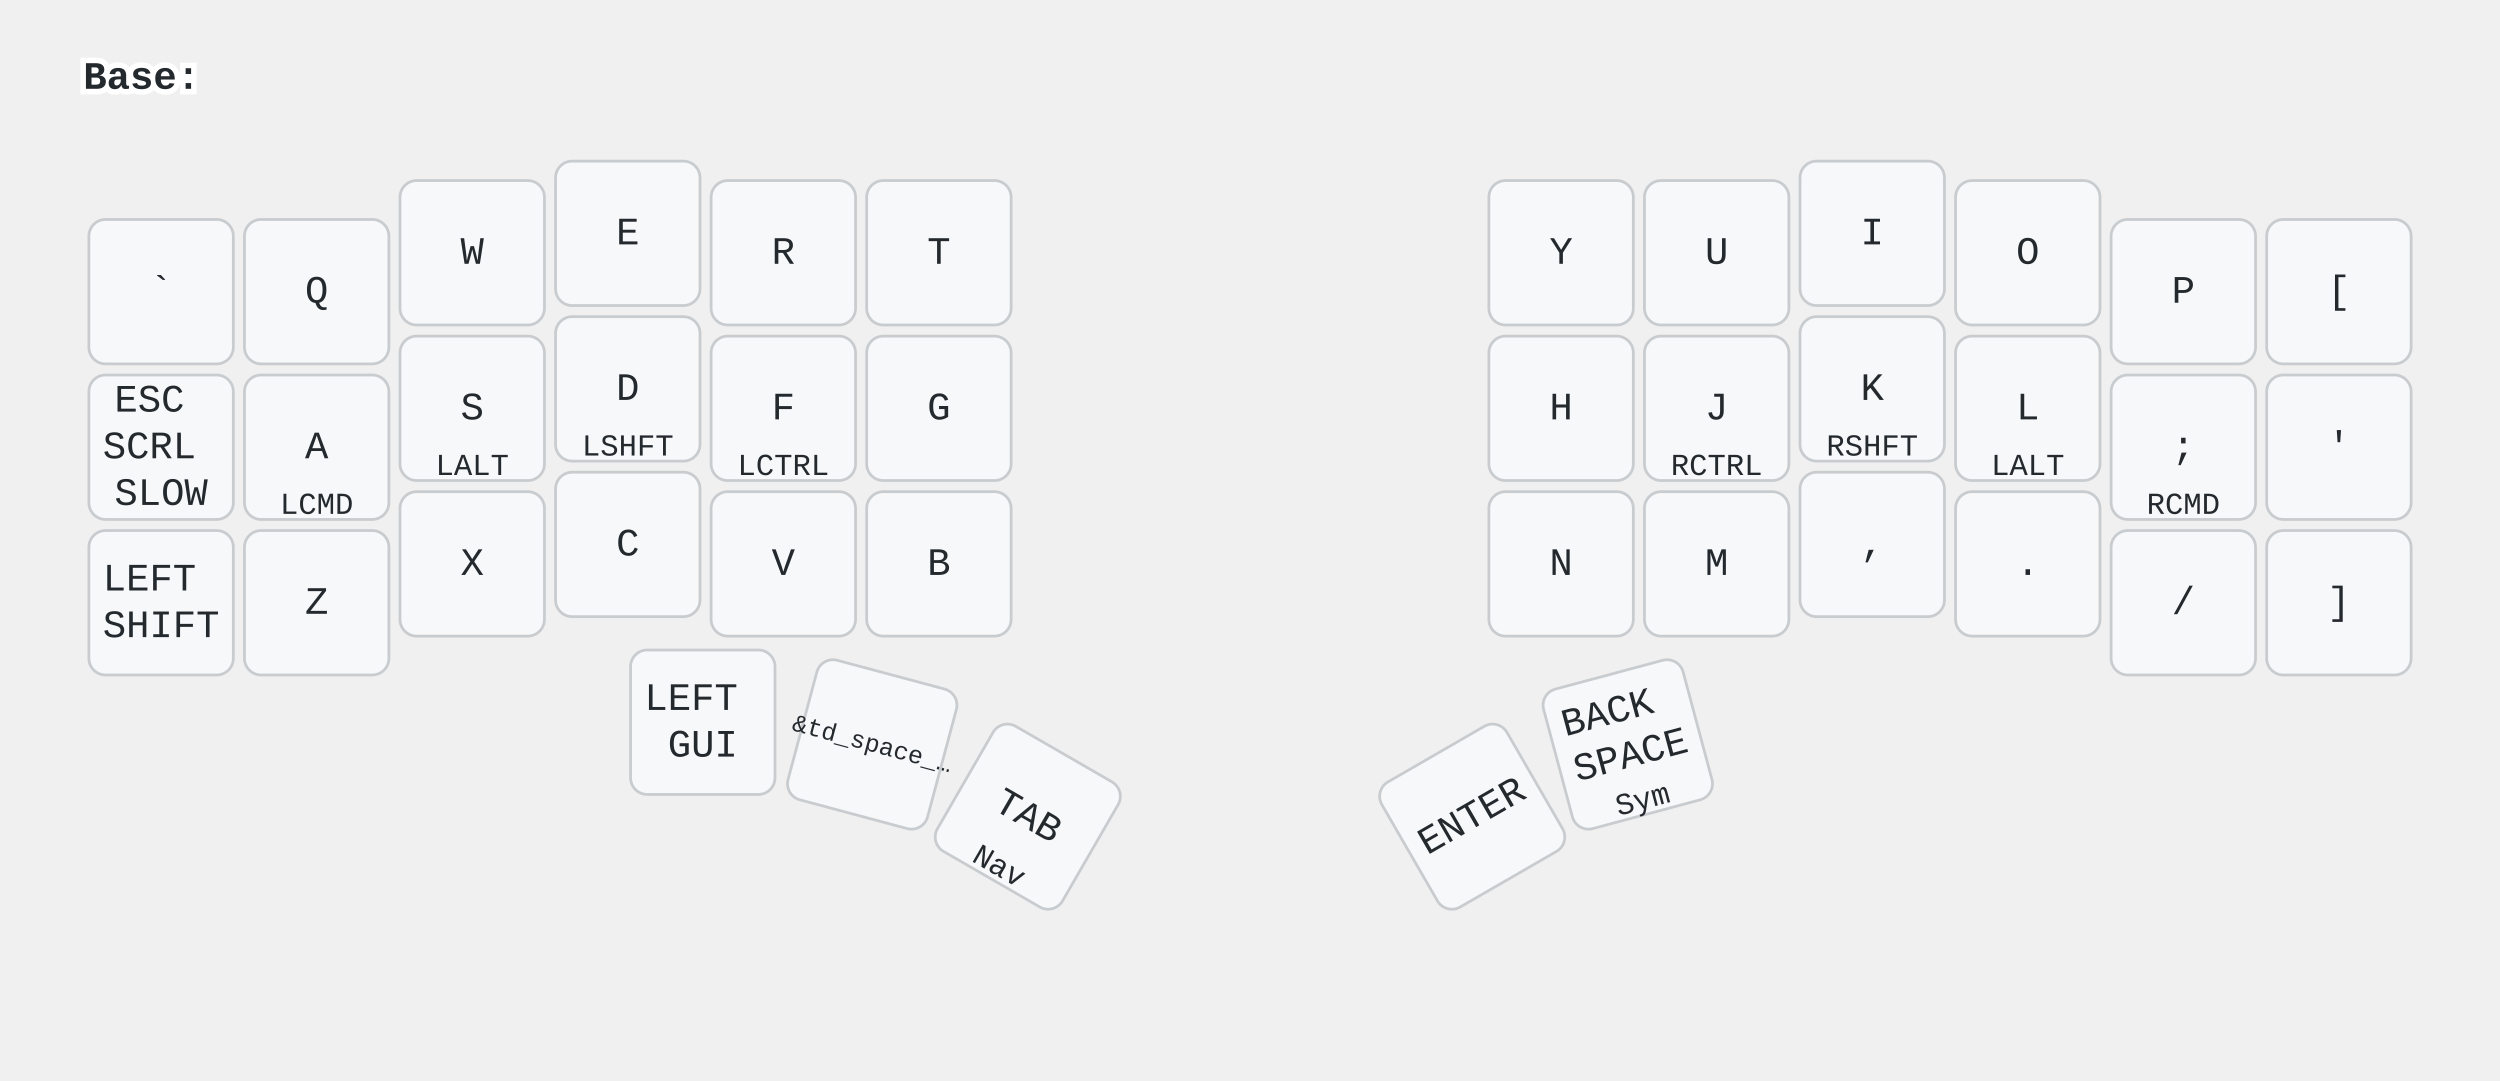
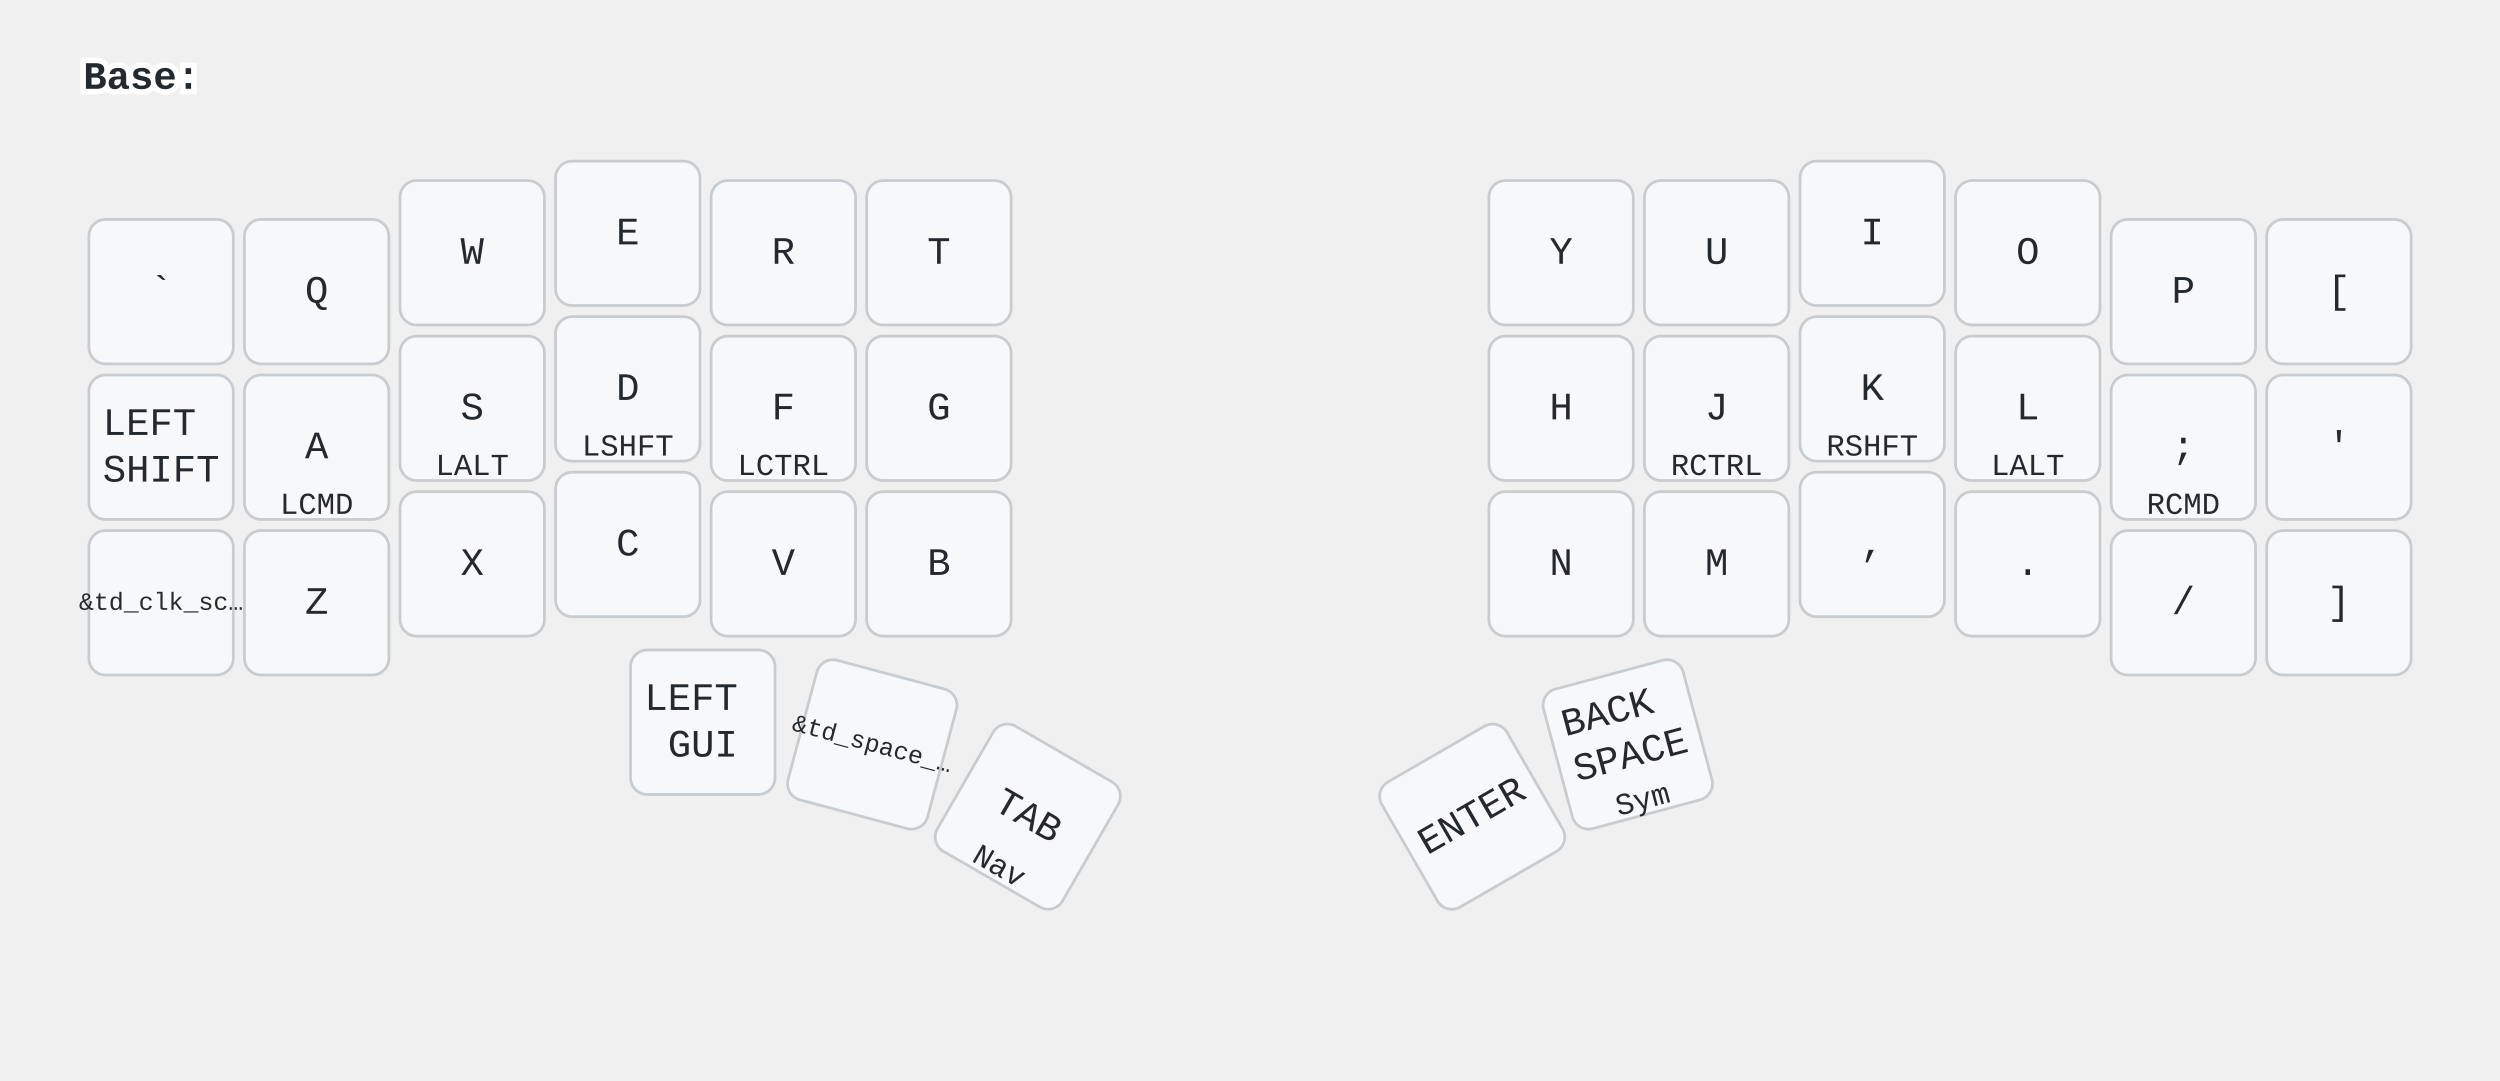
<svg xmlns="http://www.w3.org/2000/svg" width="900" height="389" viewBox="0 0 900 389" class="keymap">
  <style>/* inherit to force styles through use tags */
svg path {
    fill: inherit;
}

/* font and background color specifications */
svg.keymap {
    font-family: SFMono-Regular,Consolas,Liberation Mono,Menlo,monospace;
    font-size: 14px;
    font-kerning: normal;
    text-rendering: optimizeLegibility;
    fill: #24292e;
}

/* default key styling */
rect.key {
    fill: #f6f8fa;
}

rect.key, rect.combo {
    stroke: #c9cccf;
    stroke-width: 1;
}

/* default key side styling, only used is draw_key_sides is set */
rect.side {
    filter: brightness(90%);
}

/* color accent for combo boxes */
rect.combo, rect.combo-separate {
    fill: #cdf;
}

/* color accent for held keys */
rect.held, rect.combo.held {
    fill: #fdd;
}

/* color accent for ghost (optional) keys */
rect.ghost, rect.combo.ghost {
    stroke-dasharray: 4, 4;
    stroke-width: 2;
}

text {
    text-anchor: middle;
    dominant-baseline: middle;
}

/* styling for layer labels */
text.label {
    font-weight: bold;
    text-anchor: start;
    stroke: white;
    stroke-width: 4;
    paint-order: stroke;
}

/* styling for optional footer */
text.footer {
    text-anchor: end;
    dominant-baseline: auto;
    stroke: white;
    stroke-width: 4;
    paint-order: stroke;
}

/* styling for combo tap, and key non-tap label text */
text.combo, text.hold, text.shifted, text.left, text.right, text.tl, text.tr, text.bl, text.br {
    font-size: 11px;
}

text.hold, text.bl, text.br {
    text-anchor: middle;
    dominant-baseline: auto;
}

text.shifted, text.tl, text.tr {
    text-anchor: middle;
    dominant-baseline: hanging;
}

text.left, text.tl, text.bl {
    text-anchor: start;
}

text.right, text.tr, text.br {
    text-anchor: end;
}

text.layer-activator {
    text-decoration: underline;
}

/* styling for hold/shifted label text in combo box */
text.combo.hold, text.combo.shifted, text.combo.left, text.combo.right {
    font-size: 8px;
}

/* lighter symbol for transparent keys */
text.trans {
    fill: #7b7e81;
}

/* styling for combo dendrons */
path.combo {
    stroke-width: 1;
    stroke: gray;
    fill: none;
}

/* Start Tabler Icons Cleanup */
/* cannot use height/width with glyphs */
.icon-tabler &gt; path {
    fill: inherit;
    stroke: inherit;
    stroke-width: 2;
}
/* hide tabler's default box */
.icon-tabler &gt; path[stroke="none"][fill="none"] {
    visibility: hidden;
}
/* End Tabler Icons Cleanup */

@media (prefers-color-scheme: dark) {
svg.keymap { fill: #d1d6db; }
rect.key { fill: #3f4750; }
rect.key, rect.combo { stroke: #60666c; }
rect.combo, rect.combo-separate { fill: #1f3d7a; }
rect.held, rect.combo.held { fill: #854747; }
text.label, text.footer { stroke: black; }
text.trans { fill: #7e8184; }
path.combo { stroke: #7f7f7f; }

}</style>
  <g transform="translate(30, 0)" class="layer-Base">
    <text x="0" y="28" class="label" id="Base">Base:</text>
    <g transform="translate(0, 56)">
      <g transform="translate(28, 49)" class="key keypos-0">
        <rect rx="6" ry="6" x="-26" y="-26" width="52" height="52" class="key" />
        <text x="0" y="0" class="key tap">`</text>
      </g>
      <g transform="translate(84, 49)" class="key keypos-1">
        <rect rx="6" ry="6" x="-26" y="-26" width="52" height="52" class="key" />
        <text x="0" y="0" class="key tap">Q</text>
      </g>
      <g transform="translate(140, 35)" class="key keypos-2">
        <rect rx="6" ry="6" x="-26" y="-26" width="52" height="52" class="key" />
        <text x="0" y="0" class="key tap">W</text>
      </g>
      <g transform="translate(196, 28)" class="key keypos-3">
        <rect rx="6" ry="6" x="-26" y="-26" width="52" height="52" class="key" />
        <text x="0" y="0" class="key tap">E</text>
      </g>
      <g transform="translate(252, 35)" class="key keypos-4">
        <rect rx="6" ry="6" x="-26" y="-26" width="52" height="52" class="key" />
        <text x="0" y="0" class="key tap">R</text>
      </g>
      <g transform="translate(308, 35)" class="key keypos-5">
        <rect rx="6" ry="6" x="-26" y="-26" width="52" height="52" class="key" />
        <text x="0" y="0" class="key tap">T</text>
      </g>
      <g transform="translate(532, 35)" class="key keypos-6">
        <rect rx="6" ry="6" x="-26" y="-26" width="52" height="52" class="key" />
        <text x="0" y="0" class="key tap">Y</text>
      </g>
      <g transform="translate(588, 35)" class="key keypos-7">
        <rect rx="6" ry="6" x="-26" y="-26" width="52" height="52" class="key" />
        <text x="0" y="0" class="key tap">U</text>
      </g>
      <g transform="translate(644, 28)" class="key keypos-8">
        <rect rx="6" ry="6" x="-26" y="-26" width="52" height="52" class="key" />
        <text x="0" y="0" class="key tap">I</text>
      </g>
      <g transform="translate(700, 35)" class="key keypos-9">
        <rect rx="6" ry="6" x="-26" y="-26" width="52" height="52" class="key" />
        <text x="0" y="0" class="key tap">O</text>
      </g>
      <g transform="translate(756, 49)" class="key keypos-10">
        <rect rx="6" ry="6" x="-26" y="-26" width="52" height="52" class="key" />
        <text x="0" y="0" class="key tap">P</text>
      </g>
      <g transform="translate(812, 49)" class="key keypos-11">
        <rect rx="6" ry="6" x="-26" y="-26" width="52" height="52" class="key" />
        <text x="0" y="0" class="key tap">[</text>
      </g>
      <g transform="translate(28, 105)" class="key keypos-12">
        <rect rx="6" ry="6" x="-26" y="-26" width="52" height="52" class="key" />
        <text x="0" y="0" class="key tap">
-           <tspan x="0" dy="-1.2em">ESC</tspan>
-           <tspan x="0" dy="1.2em">SCRL</tspan>
-           <tspan x="0" dy="1.2em">SLOW</tspan>
+           <tspan x="0" dy="-0.6em">LEFT</tspan>
+           <tspan x="0" dy="1.2em">SHIFT</tspan>
        </text>
      </g>
      <g transform="translate(84, 105)" class="key keypos-13">
        <rect rx="6" ry="6" x="-26" y="-26" width="52" height="52" class="key" />
        <text x="0" y="0" class="key tap">A</text>
        <text x="0" y="24" class="key hold">LCMD</text>
      </g>
      <g transform="translate(140, 91)" class="key keypos-14">
        <rect rx="6" ry="6" x="-26" y="-26" width="52" height="52" class="key" />
        <text x="0" y="0" class="key tap">S</text>
        <text x="0" y="24" class="key hold">LALT</text>
      </g>
      <g transform="translate(196, 84)" class="key keypos-15">
        <rect rx="6" ry="6" x="-26" y="-26" width="52" height="52" class="key" />
        <text x="0" y="0" class="key tap">D</text>
        <text x="0" y="24" class="key hold">LSHFT</text>
      </g>
      <g transform="translate(252, 91)" class="key keypos-16">
        <rect rx="6" ry="6" x="-26" y="-26" width="52" height="52" class="key" />
        <text x="0" y="0" class="key tap">F</text>
        <text x="0" y="24" class="key hold">LCTRL</text>
      </g>
      <g transform="translate(308, 91)" class="key keypos-17">
        <rect rx="6" ry="6" x="-26" y="-26" width="52" height="52" class="key" />
        <text x="0" y="0" class="key tap">G</text>
      </g>
      <g transform="translate(532, 91)" class="key keypos-18">
        <rect rx="6" ry="6" x="-26" y="-26" width="52" height="52" class="key" />
        <text x="0" y="0" class="key tap">H</text>
      </g>
      <g transform="translate(588, 91)" class="key keypos-19">
        <rect rx="6" ry="6" x="-26" y="-26" width="52" height="52" class="key" />
        <text x="0" y="0" class="key tap">J</text>
        <text x="0" y="24" class="key hold">RCTRL</text>
      </g>
      <g transform="translate(644, 84)" class="key keypos-20">
        <rect rx="6" ry="6" x="-26" y="-26" width="52" height="52" class="key" />
        <text x="0" y="0" class="key tap">K</text>
        <text x="0" y="24" class="key hold">RSHFT</text>
      </g>
      <g transform="translate(700, 91)" class="key keypos-21">
        <rect rx="6" ry="6" x="-26" y="-26" width="52" height="52" class="key" />
        <text x="0" y="0" class="key tap">L</text>
        <text x="0" y="24" class="key hold">LALT</text>
      </g>
      <g transform="translate(756, 105)" class="key keypos-22">
        <rect rx="6" ry="6" x="-26" y="-26" width="52" height="52" class="key" />
        <text x="0" y="0" class="key tap">;</text>
        <text x="0" y="24" class="key hold">RCMD</text>
      </g>
      <g transform="translate(812, 105)" class="key keypos-23">
        <rect rx="6" ry="6" x="-26" y="-26" width="52" height="52" class="key" />
        <text x="0" y="0" class="key tap">'</text>
      </g>
      <g transform="translate(28, 161)" class="key keypos-24">
        <rect rx="6" ry="6" x="-26" y="-26" width="52" height="52" class="key" />
        <text x="0" y="0" class="key tap">
-           <tspan x="0" dy="-0.6em">LEFT</tspan>
-           <tspan x="0" dy="1.2em">SHIFT</tspan>
+           <tspan style="font-size: 64%">&amp;td_clk_sc…</tspan>
        </text>
      </g>
      <g transform="translate(84, 161)" class="key keypos-25">
        <rect rx="6" ry="6" x="-26" y="-26" width="52" height="52" class="key" />
        <text x="0" y="0" class="key tap">Z</text>
      </g>
      <g transform="translate(140, 147)" class="key keypos-26">
        <rect rx="6" ry="6" x="-26" y="-26" width="52" height="52" class="key" />
        <text x="0" y="0" class="key tap">X</text>
      </g>
      <g transform="translate(196, 140)" class="key keypos-27">
        <rect rx="6" ry="6" x="-26" y="-26" width="52" height="52" class="key" />
        <text x="0" y="0" class="key tap">C</text>
      </g>
      <g transform="translate(252, 147)" class="key keypos-28">
        <rect rx="6" ry="6" x="-26" y="-26" width="52" height="52" class="key" />
        <text x="0" y="0" class="key tap">V</text>
      </g>
      <g transform="translate(308, 147)" class="key keypos-29">
        <rect rx="6" ry="6" x="-26" y="-26" width="52" height="52" class="key" />
        <text x="0" y="0" class="key tap">B</text>
      </g>
      <g transform="translate(532, 147)" class="key keypos-30">
        <rect rx="6" ry="6" x="-26" y="-26" width="52" height="52" class="key" />
        <text x="0" y="0" class="key tap">N</text>
      </g>
      <g transform="translate(588, 147)" class="key keypos-31">
        <rect rx="6" ry="6" x="-26" y="-26" width="52" height="52" class="key" />
        <text x="0" y="0" class="key tap">M</text>
      </g>
      <g transform="translate(644, 140)" class="key keypos-32">
        <rect rx="6" ry="6" x="-26" y="-26" width="52" height="52" class="key" />
        <text x="0" y="0" class="key tap">,</text>
      </g>
      <g transform="translate(700, 147)" class="key keypos-33">
        <rect rx="6" ry="6" x="-26" y="-26" width="52" height="52" class="key" />
        <text x="0" y="0" class="key tap">.</text>
      </g>
      <g transform="translate(756, 161)" class="key keypos-34">
        <rect rx="6" ry="6" x="-26" y="-26" width="52" height="52" class="key" />
        <text x="0" y="0" class="key tap">/</text>
      </g>
      <g transform="translate(812, 161)" class="key keypos-35">
        <rect rx="6" ry="6" x="-26" y="-26" width="52" height="52" class="key" />
        <text x="0" y="0" class="key tap">]</text>
      </g>
      <g transform="translate(223, 204)" class="key keypos-36">
        <rect rx="6" ry="6" x="-26" y="-26" width="52" height="52" class="key" />
        <text x="0" y="0" class="key tap">
          <tspan x="0" dy="-0.6em">LEFT</tspan>
          <tspan x="0" dy="1.2em">GUI</tspan>
        </text>
      </g>
      <g transform="translate(284, 212) rotate(15.0)" class="key keypos-37">
        <rect rx="6" ry="6" x="-26" y="-26" width="52" height="52" class="key" />
        <text x="0" y="0" class="key tap">
          <tspan style="font-size: 64%">&amp;td_space_…</tspan>
        </text>
      </g>
      <g transform="translate(340, 238) rotate(30.0)" class="key keypos-38">
        <rect rx="6" ry="6" x="-26" y="-26" width="52" height="52" class="key" />
        <text x="0" y="0" class="key tap">TAB</text>
        <text x="0" y="24" class="key hold">Nav</text>
      </g>
      <g transform="translate(500, 238) rotate(-30.0)" class="key keypos-39">
        <rect rx="6" ry="6" x="-26" y="-26" width="52" height="52" class="key" />
        <text x="0" y="0" class="key tap">ENTER</text>
      </g>
      <g transform="translate(556, 212) rotate(-15.0)" class="key keypos-40">
        <rect rx="6" ry="6" x="-26" y="-26" width="52" height="52" class="key" />
        <text x="0" y="0" class="key tap">
          <tspan x="0" dy="-0.9em">BACK</tspan>
          <tspan x="0" dy="1.2em">SPACE</tspan>
        </text>
        <text x="0" y="24" class="key hold">Sym</text>
      </g>
    </g>
  </g>
</svg>
